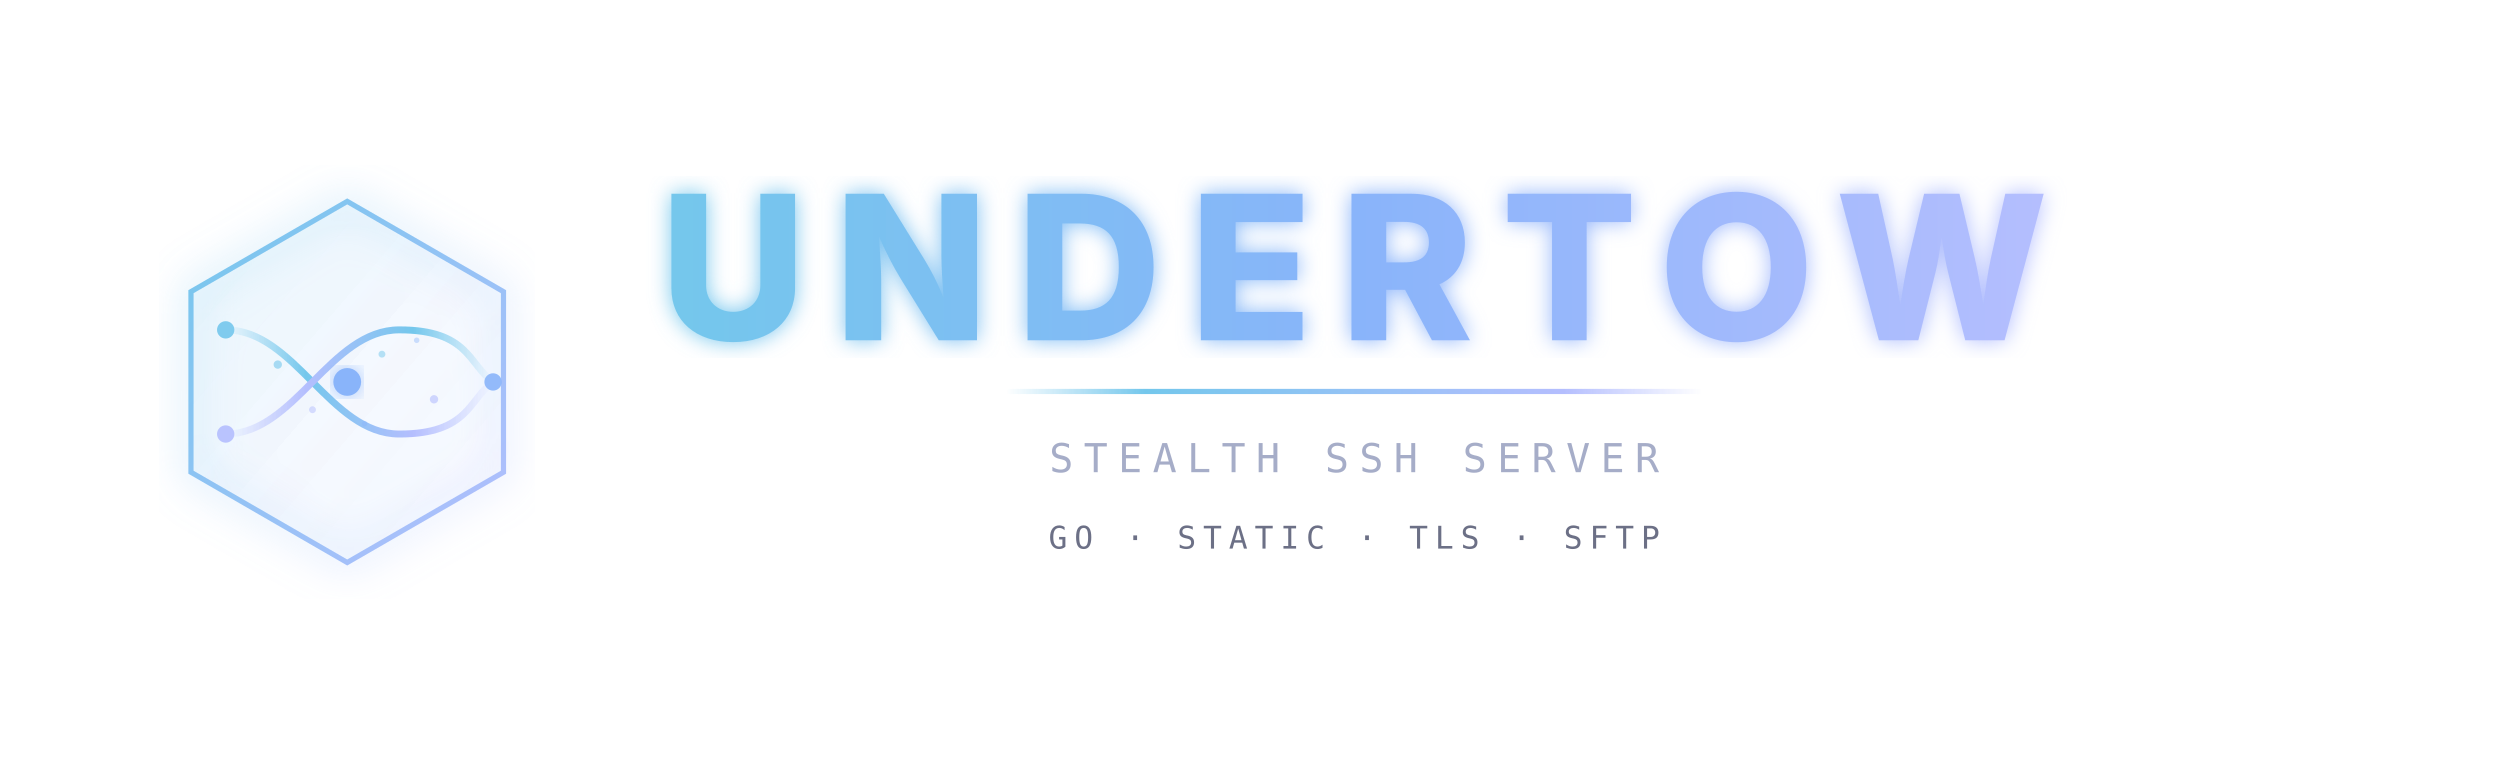
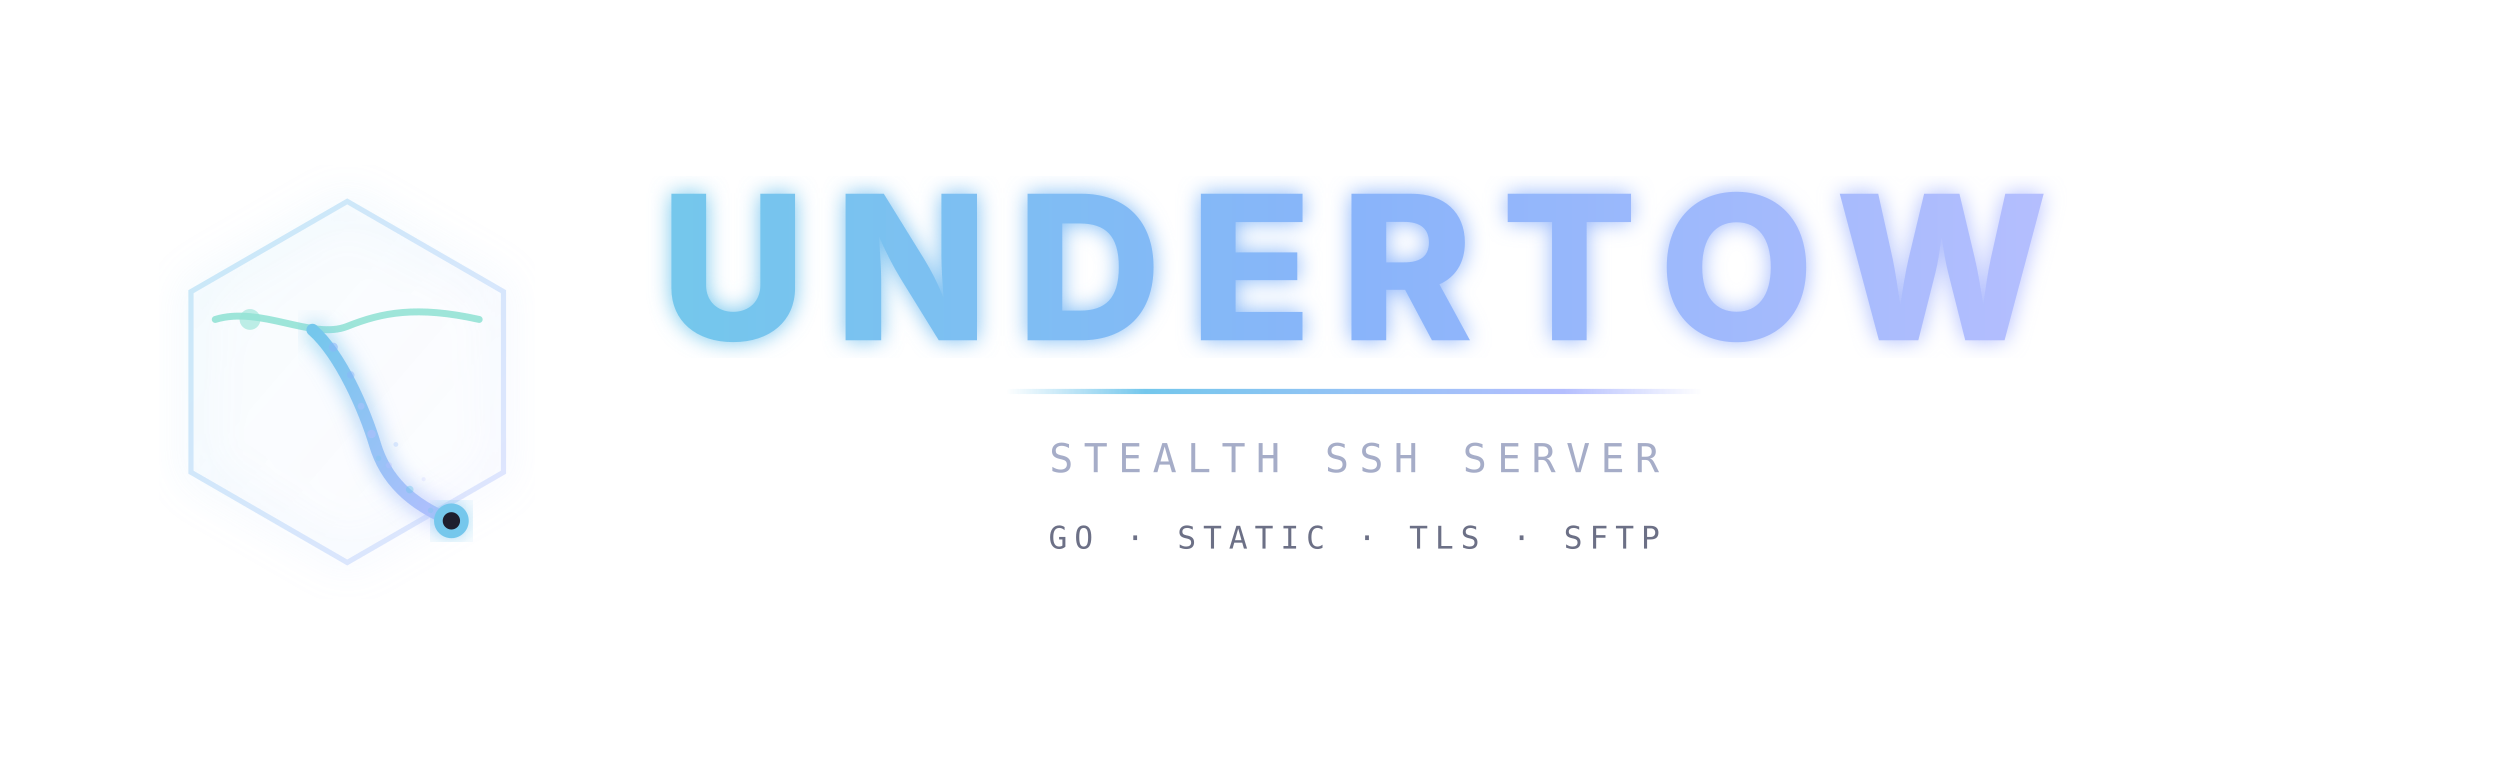
<svg xmlns="http://www.w3.org/2000/svg" viewBox="0 0 720 220">
  <defs>
    <linearGradient id="hexGrad" x1="0%" y1="0%" x2="100%" y2="100%">
      <stop offset="0%" stop-color="#74c7ec" />
      <stop offset="100%" stop-color="#b4befe" />
    </linearGradient>
    <linearGradient id="hexFill" x1="0%" y1="0%" x2="100%" y2="100%">
      <stop offset="0%" stop-color="#74c7ec" stop-opacity="0.08" />
      <stop offset="100%" stop-color="#b4befe" stop-opacity="0.04" />
    </linearGradient>
-     <linearGradient id="flowGrad1" x1="0%" y1="0%" x2="100%" y2="0%">
-       <stop offset="0%" stop-color="#74c7ec" stop-opacity="0" />
-       <stop offset="30%" stop-color="#74c7ec" />
-       <stop offset="70%" stop-color="#b4befe" />
-       <stop offset="100%" stop-color="#b4befe" stop-opacity="0" />
-     </linearGradient>
-     <linearGradient id="flowGrad2" x1="0%" y1="0%" x2="100%" y2="0%">
-       <stop offset="0%" stop-color="#b4befe" stop-opacity="0" />
-       <stop offset="30%" stop-color="#b4befe" />
-       <stop offset="70%" stop-color="#74c7ec" />
-       <stop offset="100%" stop-color="#74c7ec" stop-opacity="0" />
+     <linearGradient id="undercurrentGrad" x1="0%" y1="0%" x2="100%" y2="100%">
+       <stop offset="0%" stop-color="#74c7ec" />
+       <stop offset="100%" stop-color="#b4befe" />
    </linearGradient>
    <linearGradient id="titleGrad" x1="0%" y1="0%" x2="100%" y2="0%">
      <stop offset="0%" stop-color="#74c7ec" />
      <stop offset="50%" stop-color="#89b4fa" />
      <stop offset="100%" stop-color="#b4befe" />
    </linearGradient>
    <linearGradient id="sepLine" x1="0%" y1="0%" x2="100%" y2="0%">
      <stop offset="0%" stop-color="#74c7ec" stop-opacity="0" />
      <stop offset="20%" stop-color="#74c7ec" />
      <stop offset="80%" stop-color="#b4befe" />
      <stop offset="100%" stop-color="#b4befe" stop-opacity="0" />
    </linearGradient>
    <filter id="glow">
      <feGaussianBlur stdDeviation="3" result="blur" />
      <feMerge>
        <feMergeNode in="blur" />
        <feMergeNode in="SourceGraphic" />
      </feMerge>
    </filter>
    <filter id="softGlow">
      <feGaussianBlur stdDeviation="6" result="blur" />
      <feMerge>
        <feMergeNode in="blur" />
        <feMergeNode in="SourceGraphic" />
      </feMerge>
    </filter>
+     <filter id="nodeGlow">
+       <feGaussianBlur stdDeviation="4" result="blur" />
+       <feMerge>
+         <feMergeNode in="blur" />
+         <feMergeNode in="SourceGraphic" />
+       </feMerge>
+     </filter>
  </defs>
  <g transform="translate(100, 110)">
-     <polygon points="0,-52 45,-26 45,26 0,52 -45,26 -45,-26" fill="url(#hexFill)" stroke="url(#hexGrad)" stroke-width="1.5" filter="url(#softGlow)" />
-     <path d="M-35,-15 C-15,-15 -5,15 15,15 S35,5 42,0" fill="none" stroke="url(#flowGrad1)" stroke-width="2" stroke-linecap="round" />
-     <path d="M-35,15 C-15,15 -5,-15 15,-15 S35,-5 42,0" fill="none" stroke="url(#flowGrad2)" stroke-width="2" stroke-linecap="round" />
-     <circle cx="0" cy="0" r="4" fill="#89b4fa" filter="url(#glow)" />
-     <circle cx="-35" cy="-15" r="2.5" fill="#74c7ec" opacity="0.9" />
-     <circle cx="-35" cy="15" r="2.5" fill="#b4befe" opacity="0.9" />
-     <circle cx="42" cy="0" r="2.5" fill="#89b4fa" opacity="0.9" />
-     <circle cx="-20" cy="-5" r="1.2" fill="#74c7ec" opacity="0.6" />
-     <circle cx="-10" cy="8" r="1" fill="#b4befe" opacity="0.5" />
-     <circle cx="10" cy="-8" r="1" fill="#74c7ec" opacity="0.5" />
-     <circle cx="25" cy="5" r="1.2" fill="#b4befe" opacity="0.6" />
-     <circle cx="5" cy="12" r="0.8" fill="#89b4fa" opacity="0.4" />
-     <circle cx="20" cy="-12" r="0.8" fill="#89b4fa" opacity="0.4" />
+     <polygon points="0,-52 45,-26 45,26 0,52 -45,26 -45,-26" fill="url(#hexFill)" stroke="url(#hexGrad)" stroke-width="1.5" opacity="0.4" filter="url(#softGlow)" />
+     <path d="M-38,-18 C-25,-22 -10,-12 0,-16 S20,-22 38,-18" fill="none" stroke="#94e2d5" stroke-width="2" stroke-linecap="round" opacity="0.9" />
+     <circle cx="-28" cy="-18" r="3" fill="#94e2d5" opacity="0.6" />
+     <path d="M-10,-15 C-2,-8 5,8 8,18 S18,35 30,40" fill="none" stroke="url(#undercurrentGrad)" stroke-width="3.5" stroke-linecap="round" filter="url(#glow)" />
+     <circle cx="30" cy="40" r="5" fill="#74c7ec" filter="url(#nodeGlow)" />
+     <circle cx="30" cy="40" r="2.5" fill="#1e1e2e" />
+     <circle cx="-4" cy="-10" r="1.3" fill="#89b4fa" opacity="0.55" />
+     <circle cx="1" cy="-2" r="1.1" fill="#89b4fa" opacity="0.45" />
+     <circle cx="4" cy="7" r="1.0" fill="#b4befe" opacity="0.40" />
+     <circle cx="7" cy="15" r="1.2" fill="#b4befe" opacity="0.50" />
+     <circle cx="12" cy="24" r="0.9" fill="#b4befe" opacity="0.35" />
+     <circle cx="18" cy="31" r="1.1" fill="#74c7ec" opacity="0.45" />
+     <circle cx="24" cy="37" r="0.8" fill="#74c7ec" opacity="0.30" />
+     <circle cx="14" cy="18" r="0.7" fill="#89b4fa" opacity="0.25" />
+     <circle cx="22" cy="28" r="0.6" fill="#b4befe" opacity="0.20" />
+     <circle cx="9" cy="22" r="0.8" fill="#74c7ec" opacity="0.30" />
  </g>
  <text x="390" y="98" font-family="'Inter','Segoe UI','Helvetica Neue',Arial,sans-serif" font-size="58" font-weight="800" fill="url(#titleGrad)" text-anchor="middle" letter-spacing="8" filter="url(#glow)">UNDERTOW</text>
  <rect x="290" y="112" width="200" height="1.5" rx="0.75" fill="url(#sepLine)" />
  <text x="390" y="136" font-family="'JetBrains Mono','Fira Code','SF Mono','Cascadia Code',monospace" font-size="11.5" fill="#a6adc8" text-anchor="middle" letter-spacing="3">STEALTH SSH SERVER</text>
  <text x="390" y="158" font-family="'JetBrains Mono','Fira Code','SF Mono','Cascadia Code',monospace" font-size="9" fill="#6c7086" text-anchor="middle" letter-spacing="2">GO · STATIC · TLS · SFTP</text>
</svg>
